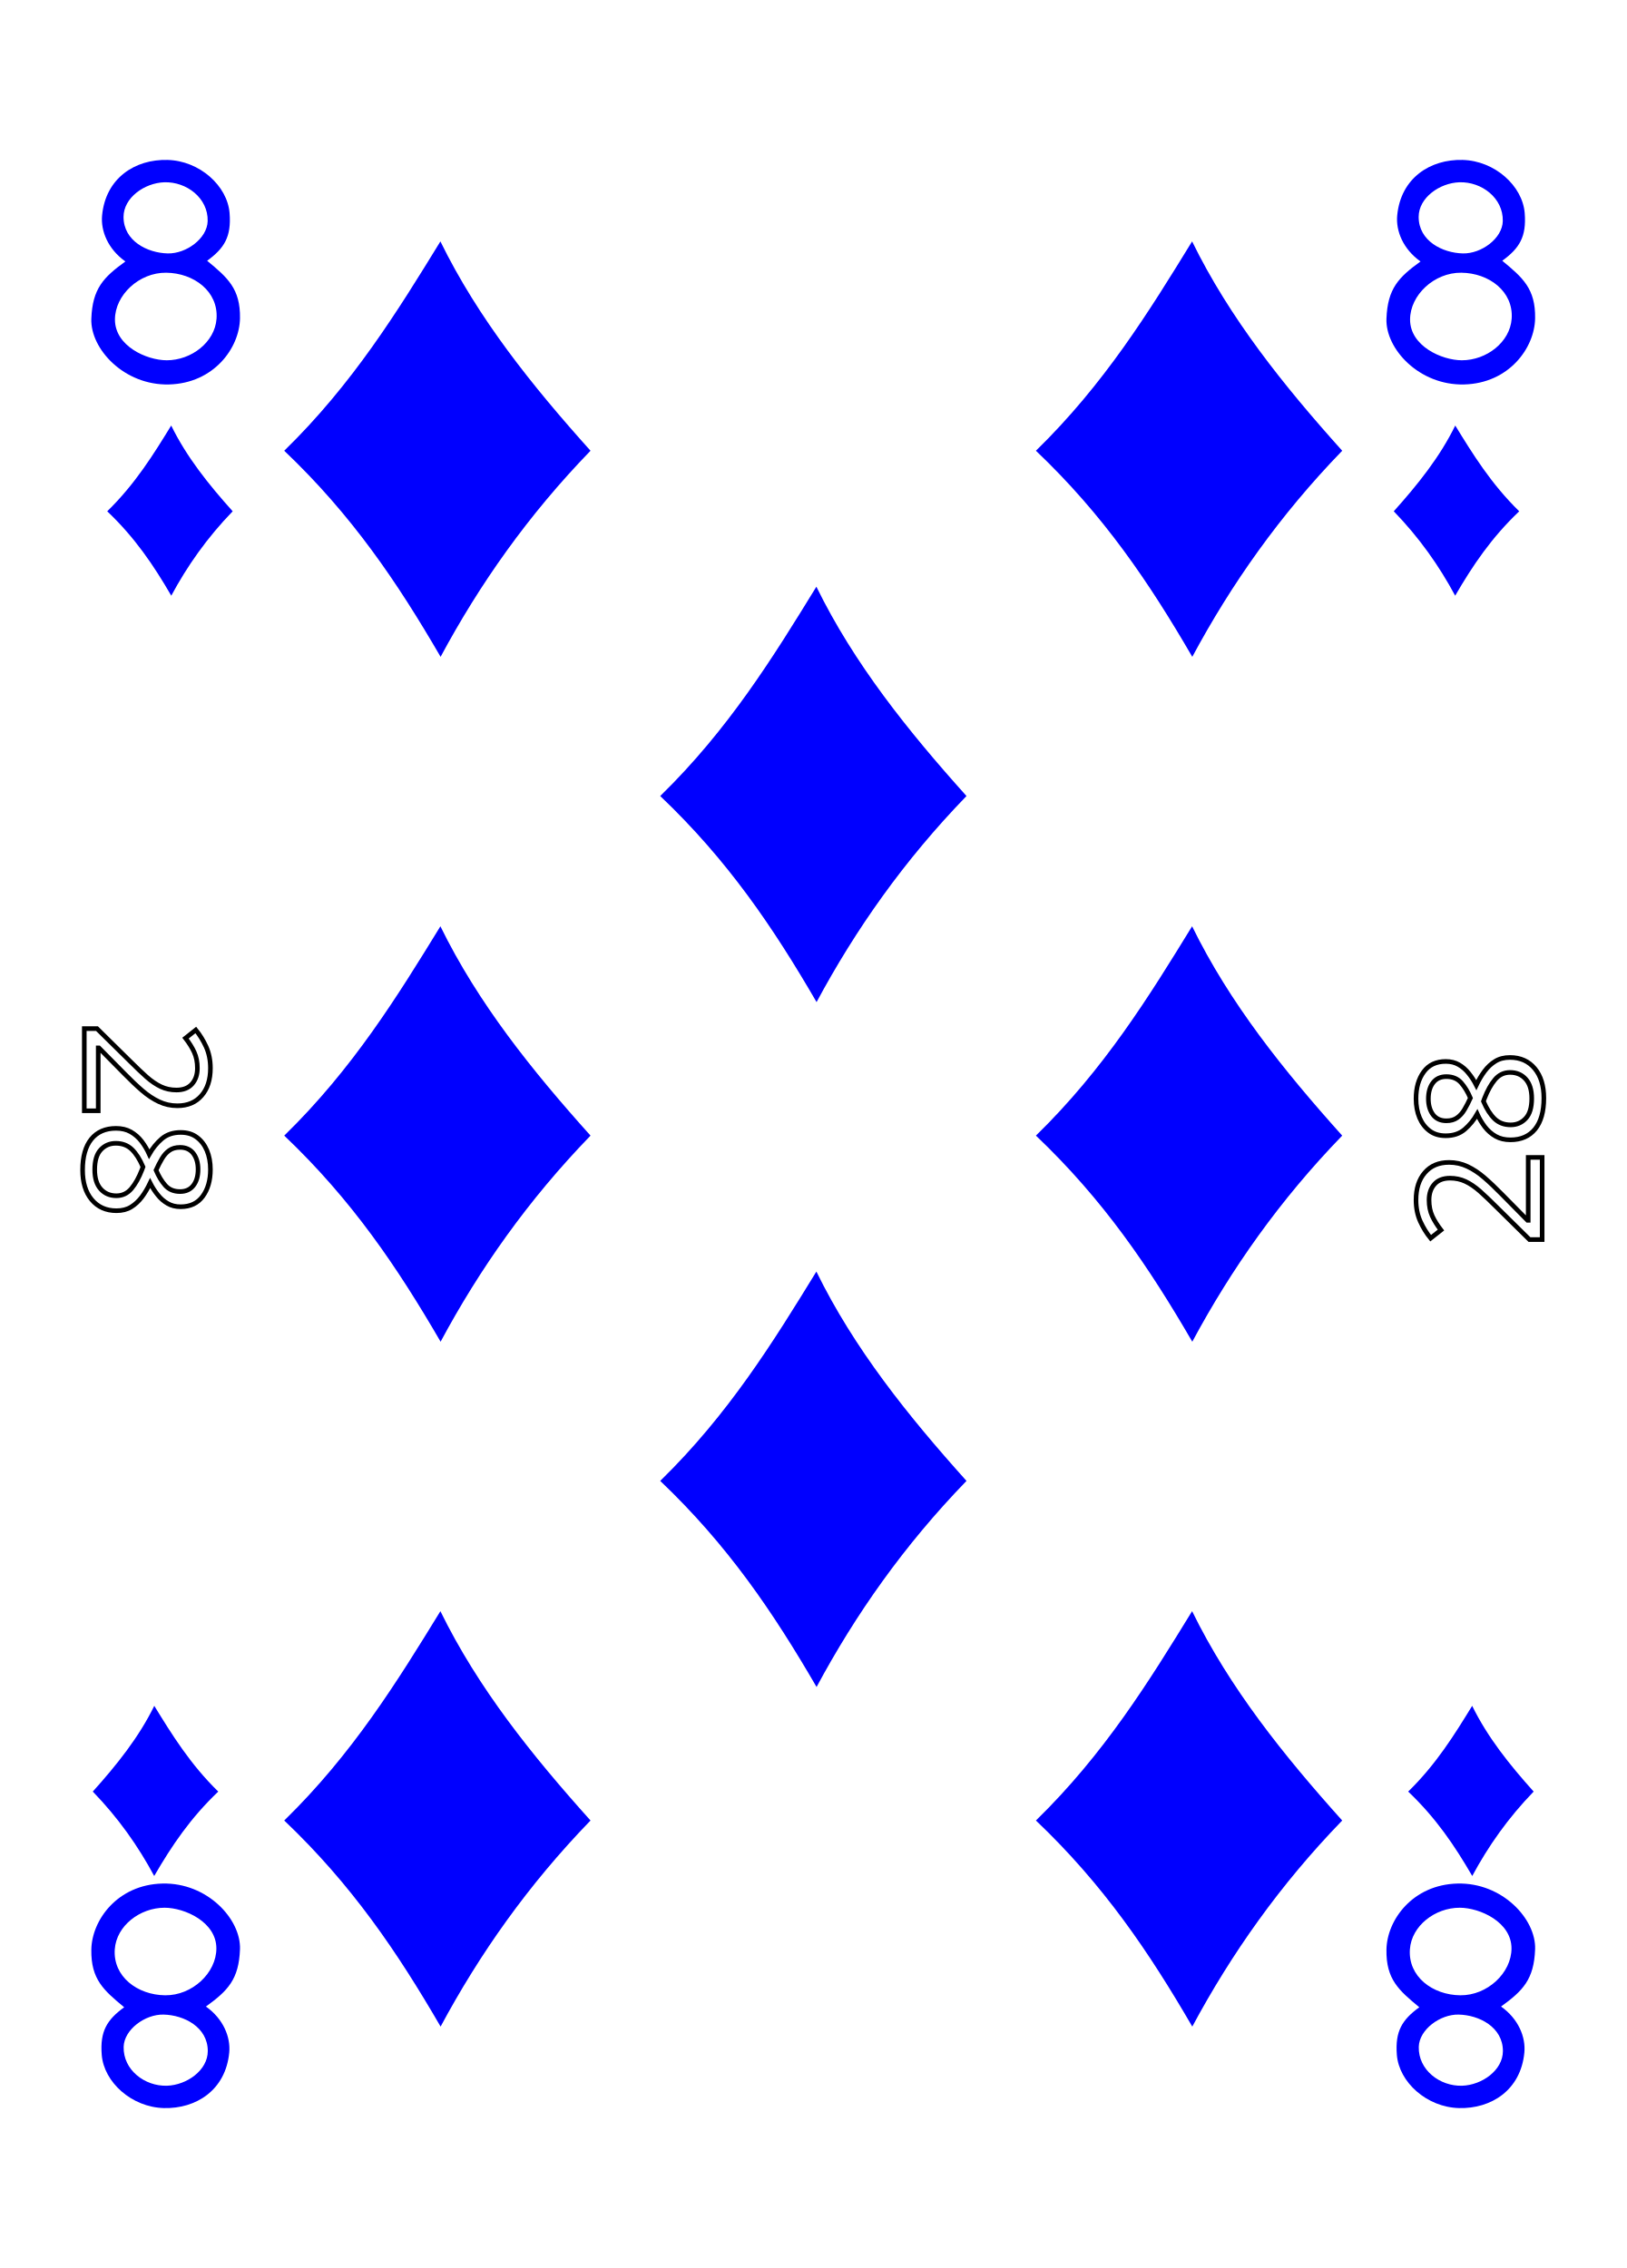
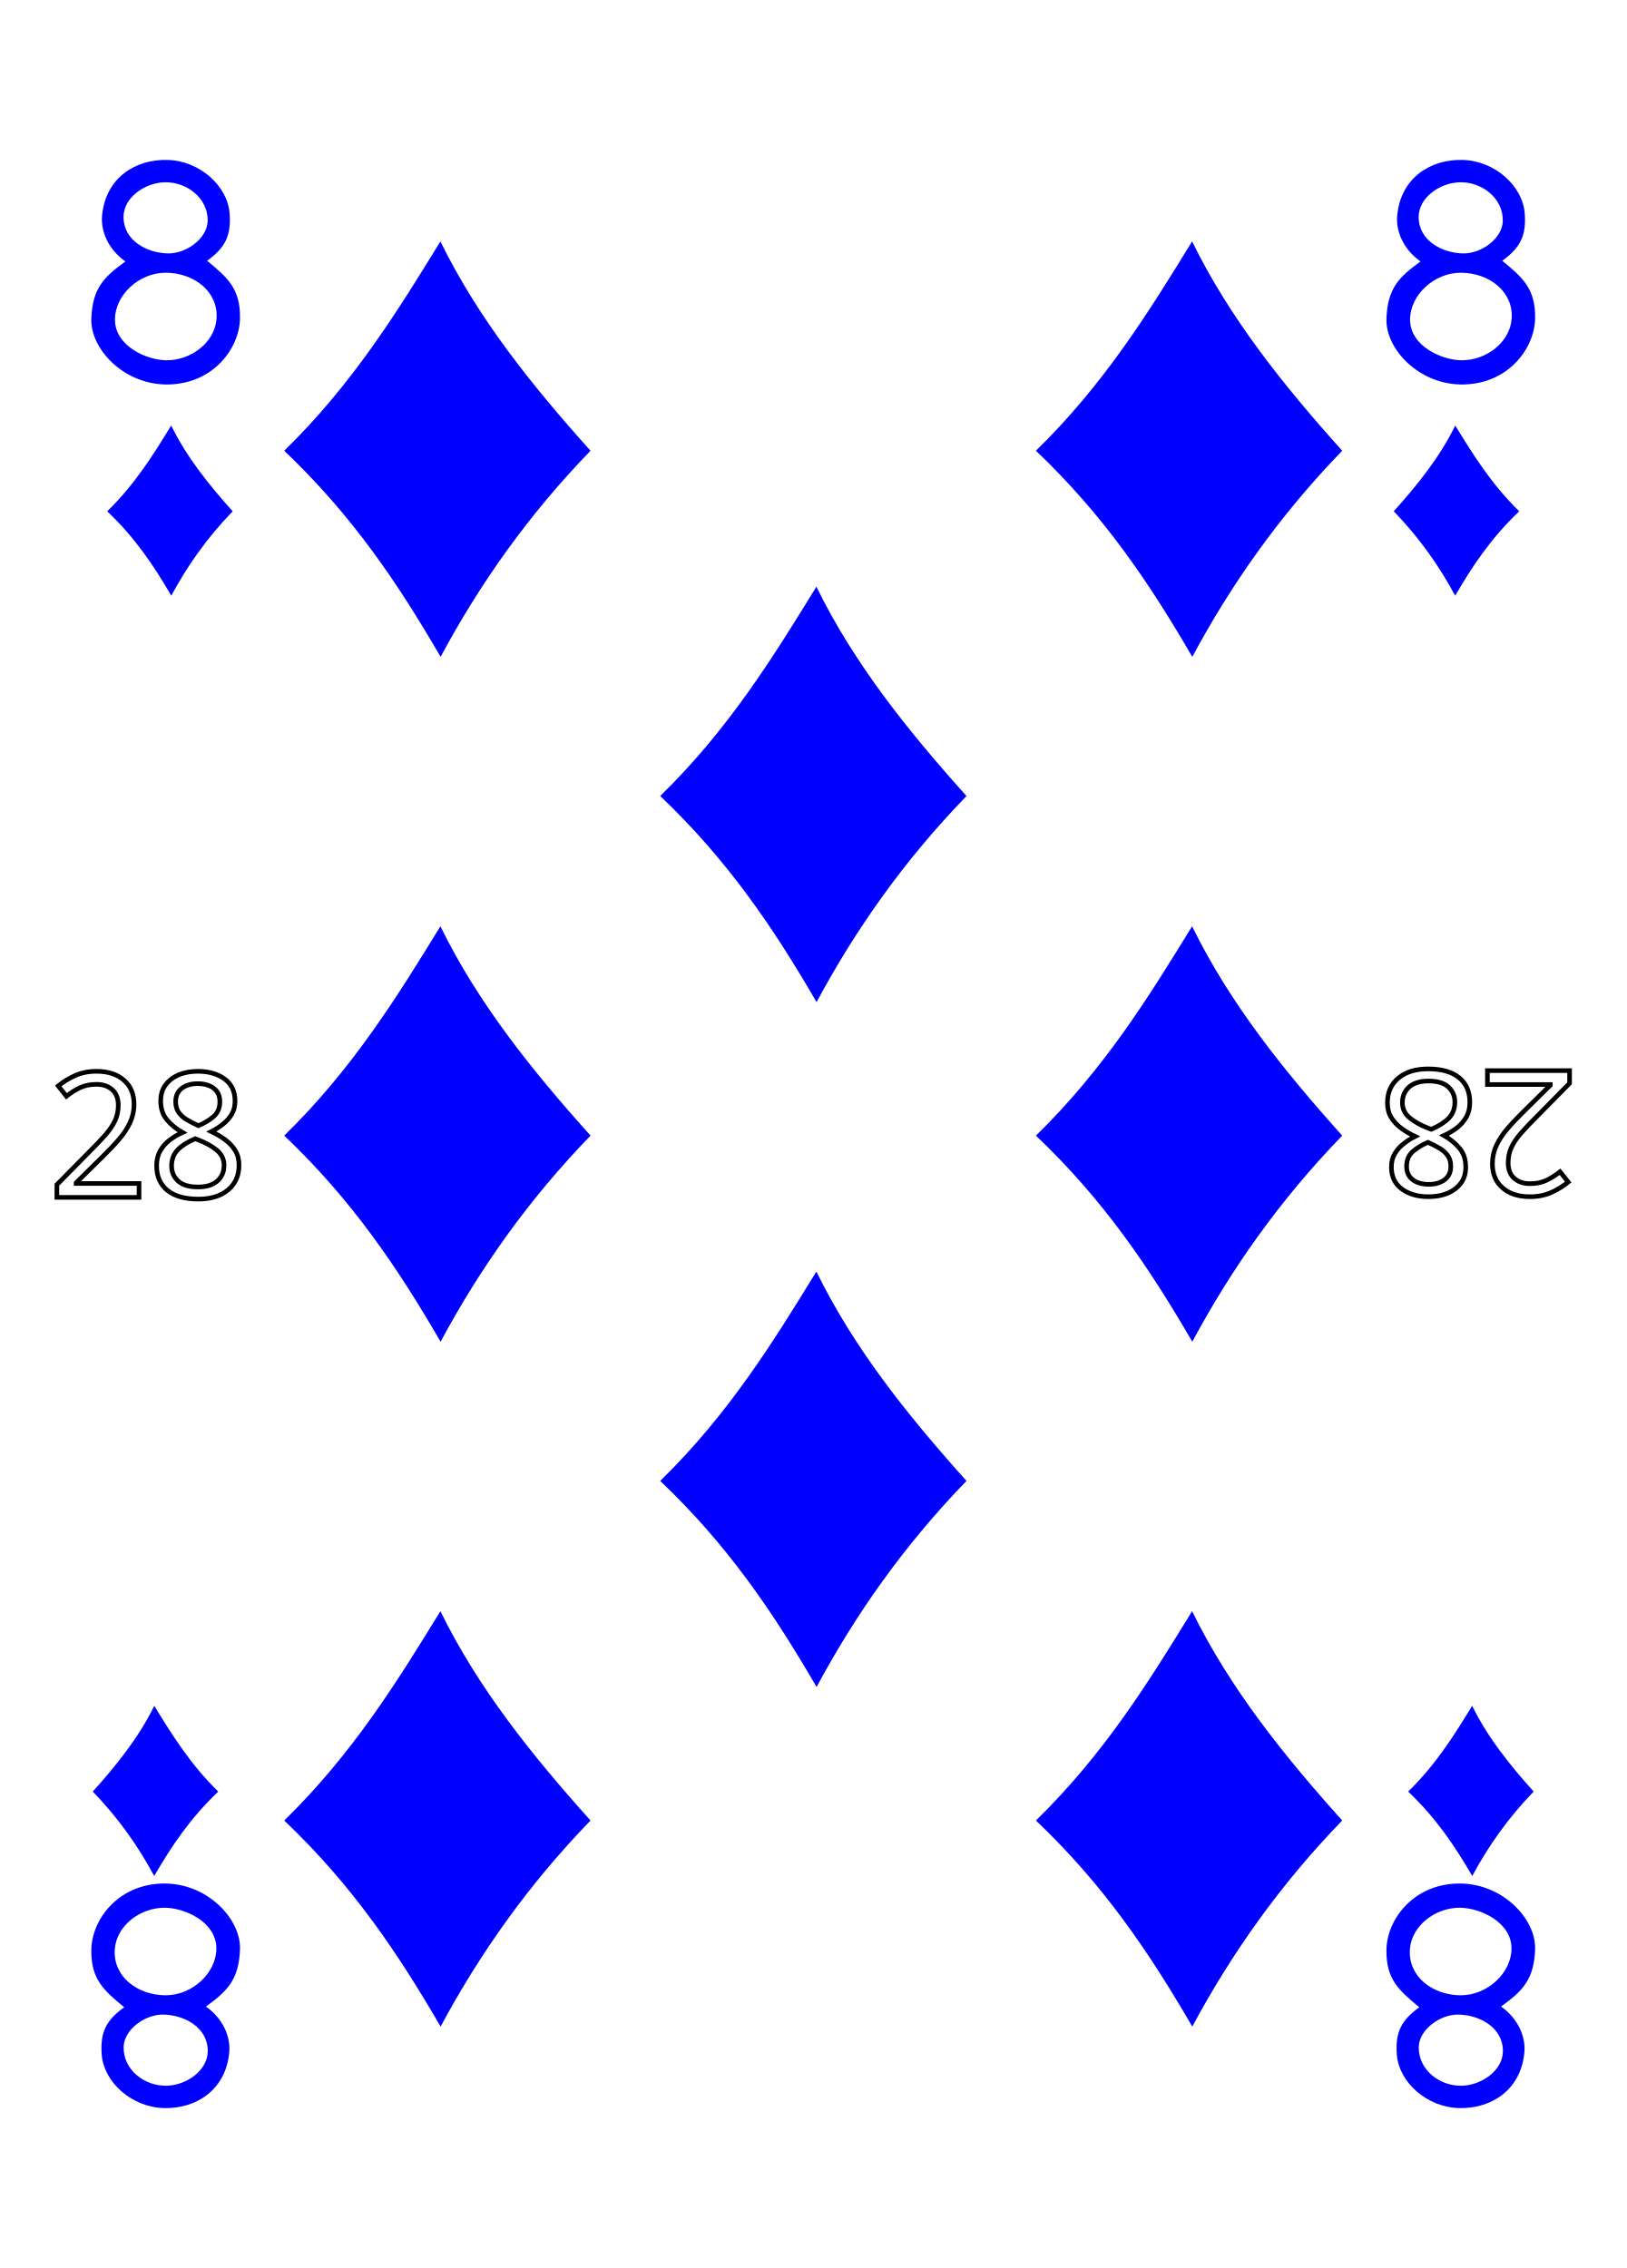
<svg xmlns="http://www.w3.org/2000/svg" xmlns:xlink="http://www.w3.org/1999/xlink" width="224.25" height="312.781" id="svg18947" version="1.1">
  <defs id="defs18949">
    <radialGradient xlink:href="#linearGradient3933" id="radialGradient3939" cx="44.15" cy="208.928" fx="44.15" fy="208.928" r="74.727" gradientTransform="matrix(0.9724199,-0.00350785,0.00204639,0.4092987,3227.78,-373.1903)" gradientUnits="userSpaceOnUse" />
    <linearGradient id="linearGradient3933">
      <stop style="stop-color:#000000;stop-opacity:1;" offset="0" id="stop3935" />
      <stop style="stop-color:#000000;stop-opacity:0;" offset="1" id="stop3937" />
    </linearGradient>
    <linearGradient xlink:href="#linearGradient3006" id="linearGradient3012" x1="81.906" y1="294.384" x2="178.156" y2="294.384" gradientUnits="userSpaceOnUse" gradientTransform="translate(3141.98,-362.7627)" />
    <linearGradient id="linearGradient3006">
      <stop style="stop-color:#ffffff;stop-opacity:1;" offset="0" id="stop3008" />
      <stop id="stop3014" offset="0.377" style="stop-color:#7f7f7f;stop-opacity:1;" />
      <stop style="stop-color:#ffffff;stop-opacity:1;" offset="0.802" id="stop3016" />
      <stop style="stop-color:#cccccc;stop-opacity:1" offset="1" id="stop3010" />
    </linearGradient>
    <linearGradient gradientTransform="translate(3141.98,-483.7627)" xlink:href="#linearGradient3804" id="linearGradient3810" x1="65.224" y1="394.696" x2="156.749" y2="394.696" gradientUnits="userSpaceOnUse" />
    <linearGradient id="linearGradient3804">
      <stop style="stop-color:#000000;stop-opacity:1;" offset="0" id="stop3806" />
      <stop id="stop3812" offset="0.5" style="stop-color:#333333;stop-opacity:1" />
      <stop style="stop-color:#000000;stop-opacity:1;" offset="1" id="stop3808" />
    </linearGradient>
    <radialGradient xlink:href="#linearGradient3024" id="radialGradient3030" cx="114.593" cy="428.493" fx="114.593" fy="428.493" r="43.142" gradientTransform="matrix(0.7913852,4.4166814e-8,0,0.4810074,3167.995,-285.211)" gradientUnits="userSpaceOnUse" />
    <linearGradient id="linearGradient3024">
      <stop id="stop3028" offset="0" style="stop-color:#000000;stop-opacity:1" />
      <stop id="stop3026" offset="1" style="stop-color:#242424;stop-opacity:1;" />
    </linearGradient>
    <linearGradient gradientTransform="translate(3141.98,-483.7627)" xlink:href="#linearGradient3101" id="linearGradient3113" gradientUnits="userSpaceOnUse" x1="145.602" y1="375.926" x2="183.78" y2="390.783" />
    <linearGradient id="linearGradient3101">
      <stop style="stop-color:#000000;stop-opacity:1;" offset="0" id="stop3103" />
      <stop style="stop-color:#000000;stop-opacity:0;" offset="1" id="stop3105" />
    </linearGradient>
    <linearGradient gradientTransform="translate(3141.98,-483.7627)" xlink:href="#linearGradient3101" id="linearGradient3107" x1="113.006" y1="395.661" x2="116.814" y2="405.196" gradientUnits="userSpaceOnUse" />
    <linearGradient xlink:href="#linearGradient3833" id="linearGradient3086" gradientUnits="userSpaceOnUse" gradientTransform="matrix(0.4384643,7.9081918e-4,-6.5324466e-4,0.5308057,573.4294,-3051.191)" x1="-158.781" y1="459.141" x2="-128.625" y2="459.141" />
    <linearGradient id="linearGradient3833">
      <stop style="stop-color:#000000;stop-opacity:1;" offset="0" id="stop3835" />
      <stop id="stop3841" offset="0.5" style="stop-color:#333333;stop-opacity:1" />
      <stop style="stop-color:#000000;stop-opacity:1" offset="1" id="stop3837" />
    </linearGradient>
    <linearGradient xlink:href="#linearGradient3851" id="linearGradient3088" gradientUnits="userSpaceOnUse" gradientTransform="matrix(0.4384643,7.9081918e-4,-6.5324466e-4,0.5308057,640.3105,-3052.331)" x1="-311.312" y1="463.516" x2="-281.156" y2="463.516" />
    <linearGradient id="linearGradient3851">
      <stop style="stop-color:#808080;stop-opacity:1;" offset="0" id="stop3853" />
      <stop id="stop3859" offset="0.5" style="stop-color:#ffffff;stop-opacity:1;" />
      <stop style="stop-color:#808080;stop-opacity:1;" offset="1" id="stop3855" />
    </linearGradient>
  </defs>
  <g transform="translate(-247.874,-381.6862)" id="layer1">
    <g transform="translate(267.498,-14239.627)" id="g11250" style="display:inline">
      <g id="g10365" transform="matrix(0.95,0,0,0.95,4.643296,738.9782)">
        <path style="fill:#0000ff;fill-opacity:1" id="path3377-0" d="m 15.707,14678.418 c 9.921,-9.682 16.436,-20.238 22.667,-30.389 5.464,11.17 13.306,20.942 21.786,30.389 -9.073,9.368 -16.105,19.386 -21.759,29.917 -6.268,-10.795 -12.866,-20.571 -22.694,-29.917 z" />
        <path style="fill:#0000ff;fill-opacity:1" id="path3381-3" d="m 15.707,14777.841 c 9.921,-9.681 16.436,-20.237 22.667,-30.389 5.464,11.17 13.306,20.942 21.786,30.389 -9.073,9.369 -16.105,19.387 -21.759,29.918 -6.268,-10.796 -12.866,-20.572 -22.694,-29.918 z" />
        <path style="fill:#0000ff;fill-opacity:1" id="path3383-8" d="m 15.707,14877.265 c 9.921,-9.682 16.436,-20.238 22.667,-30.389 5.464,11.17 13.306,20.942 21.786,30.389 -9.073,9.368 -16.105,19.386 -21.759,29.917 -6.268,-10.795 -12.866,-20.571 -22.694,-29.917 z" />
        <path style="fill:#0000ff;fill-opacity:1" id="path3385" d="m 70.274,14728.542 c 9.921,-9.682 16.436,-20.238 22.667,-30.389 5.464,11.17 13.306,20.942 21.786,30.389 -9.073,9.368 -16.105,19.386 -21.759,29.918 -6.268,-10.796 -12.866,-20.572 -22.694,-29.918 z" />
        <path style="fill:#0000ff;fill-opacity:1" id="path3389-0" d="m 124.803,14678.418 c 9.921,-9.682 16.436,-20.238 22.667,-30.389 5.464,11.17 13.306,20.942 21.786,30.389 -9.073,9.368 -16.105,19.386 -21.759,29.917 -6.268,-10.795 -12.866,-20.571 -22.694,-29.917 z" />
        <path style="fill:#0000ff;fill-opacity:1" id="path3393-1" d="m 124.803,14777.841 c 9.921,-9.681 16.436,-20.237 22.667,-30.389 5.464,11.17 13.306,20.942 21.786,30.389 -9.073,9.369 -16.105,19.387 -21.759,29.918 -6.268,-10.796 -12.866,-20.572 -22.694,-29.918 z" />
        <path style="fill:#0000ff;fill-opacity:1" id="path3395-2" d="m 124.803,14877.265 c 9.921,-9.682 16.436,-20.238 22.667,-30.389 5.464,11.17 13.306,20.942 21.786,30.389 -9.073,9.368 -16.105,19.386 -21.759,29.917 -6.268,-10.795 -12.866,-20.571 -22.694,-29.917 z" />
        <path style="fill:#0000ff;fill-opacity:1" id="path3471" d="m 70.274,14827.965 c 9.921,-9.681 16.436,-20.237 22.667,-30.389 5.464,11.17 13.306,20.943 21.786,30.389 -9.073,9.369 -16.105,19.387 -21.759,29.918 -6.268,-10.796 -12.866,-20.572 -22.694,-29.918 z" />
      </g>
      <path d="m 174.534,14868.39 c 3.861,-3.768 6.396,-7.875 8.821,-11.826 2.126,4.347 5.178,8.15 8.478,11.826 -3.531,3.645 -6.268,7.544 -8.468,11.642 -2.439,-4.201 -5.007,-8.005 -8.832,-11.642 z" id="path3714" style="fill:#0000ff;fill-opacity:1" />
      <path d="m -4.84,14691.825 c 3.861,-3.768 6.396,-7.876 8.821,-11.827 2.126,4.348 5.178,8.15 8.478,11.827 -3.531,3.646 -6.268,7.544 -8.468,11.642 -2.439,-4.201 -5.007,-8.005 -8.832,-11.642 z" id="path3716" style="fill:#0000ff;fill-opacity:1" />
      <path d="m -7.031,14665.267 c 0.152,-4.157 1.682,-5.718 4.696,-7.895 -2.404,-1.705 -3.418,-4.214 -3.213,-6.352 0.495,-5.175 4.569,-7.764 9.011,-7.651 4.441,0.112 8.269,3.575 8.568,7.336 0.26,3.271 -0.732,4.847 -3.095,6.569 2.805,2.319 4.598,3.848 4.53,7.942 -0.068,4.095 -3.616,8.968 -9.799,9.118 -6.183,0.15 -10.851,-4.911 -10.699,-9.067 z m 17.264,0 c 0.265,-3.764 -3.124,-6.304 -6.948,-6.343 -3.726,-0.04 -7.06,3.084 -7.06,6.464 0,3.63 4.335,5.601 7.135,5.612 3.403,0 6.644,-2.491 6.872,-5.733 z m -1.224,-13.465 c 0.074,-3.17 -2.904,-5.443 -5.974,-5.351 -2.732,0.09 -5.625,2.129 -5.626,4.779 0,3.316 3.289,4.97 6.096,5.033 2.546,0.06 5.449,-2.066 5.504,-4.461 z" id="path7112-5" style="fill:#0000ff;fill-opacity:1;display:inline" />
      <path d="m 192.033,14890.141 c -0.152,4.156 -1.682,5.718 -4.696,7.894 2.404,1.706 3.418,4.215 3.213,6.353 -0.495,5.175 -4.569,7.764 -9.011,7.651 -4.441,-0.113 -8.269,-3.576 -8.568,-7.336 -0.26,-3.271 0.732,-4.847 3.095,-6.569 -2.805,-2.319 -4.598,-3.848 -4.53,-7.942 0.068,-4.095 3.615,-8.968 9.799,-9.118 6.183,-0.15 10.851,4.911 10.699,9.067 z m -17.264,-0 c -0.265,3.764 3.124,6.303 6.948,6.343 3.726,0.04 7.06,-3.085 7.06,-6.464 0,-3.63 -4.335,-5.601 -7.135,-5.612 -3.403,-0 -6.644,2.491 -6.872,5.733 z m 1.224,13.464 c -0.074,3.171 2.904,5.444 5.974,5.352 2.732,-0.09 5.625,-2.129 5.626,-4.779 0,-3.316 -3.289,-4.97 -6.096,-5.033 -2.546,-0.06 -5.449,2.066 -5.505,4.46 z" id="path7128-0" style="fill:#0000ff;fill-opacity:1;display:inline" />
      <path d="m 10.468,14868.39 c -3.861,-3.768 -6.396,-7.875 -8.821,-11.826 -2.126,4.347 -5.178,8.15 -8.478,11.826 3.531,3.645 6.268,7.544 8.468,11.642 2.439,-4.201 5.007,-8.005 8.832,-11.642 z" id="path3714-3" style="fill:#0000ff;fill-opacity:1" />
      <path d="m 189.843,14691.825 c -3.861,-3.768 -6.396,-7.876 -8.821,-11.827 -2.126,4.348 -5.178,8.15 -8.478,11.827 3.531,3.646 6.267,7.544 8.468,11.642 2.439,-4.201 5.007,-8.005 8.832,-11.642 z" id="path3716-8" style="fill:#0000ff;fill-opacity:1" />
      <path d="m 171.537,14665.267 c 0.152,-4.157 1.682,-5.718 4.696,-7.895 -2.404,-1.705 -3.418,-4.214 -3.213,-6.352 0.495,-5.175 4.569,-7.764 9.011,-7.651 4.441,0.112 8.269,3.575 8.568,7.336 0.26,3.271 -0.732,4.847 -3.095,6.569 2.805,2.319 4.598,3.848 4.53,7.942 -0.068,4.095 -3.615,8.968 -9.799,9.118 -6.183,0.15 -10.851,-4.911 -10.699,-9.067 z m 17.264,0 c 0.265,-3.764 -3.124,-6.304 -6.948,-6.343 -3.726,-0.04 -7.06,3.084 -7.06,6.464 0,3.63 4.335,5.601 7.135,5.612 3.403,0 6.644,-2.491 6.872,-5.733 z m -1.224,-13.465 c 0.074,-3.17 -2.904,-5.443 -5.974,-5.351 -2.732,0.09 -5.625,2.129 -5.626,4.779 0,3.316 3.289,4.97 6.096,5.033 2.546,0.06 5.449,-2.066 5.505,-4.461 z" id="path7112-5-3" style="fill:#0000ff;fill-opacity:1;display:inline" />
      <path d="m 13.465,14890.141 c -0.152,4.156 -1.682,5.718 -4.696,7.894 2.404,1.706 3.418,4.215 3.213,6.353 -0.495,5.175 -4.569,7.764 -9.011,7.651 -4.441,-0.113 -8.269,-3.576 -8.568,-7.336 -0.26,-3.271 0.732,-4.847 3.095,-6.569 -2.805,-2.319 -4.598,-3.848 -4.53,-7.942 0.068,-4.095 3.615,-8.968 9.799,-9.118 6.183,-0.15 10.851,4.911 10.699,9.067 z m -17.264,-0 c -0.265,3.764 3.124,6.303 6.948,6.343 3.726,0.04 7.06,-3.085 7.06,-6.464 0,-3.63 -4.335,-5.601 -7.135,-5.612 -3.403,-0 -6.644,2.491 -6.872,5.733 z m 1.224,13.464 c -0.074,3.171 2.904,5.444 5.974,5.352 2.732,-0.09 5.625,-2.129 5.626,-4.779 0,-3.316 -3.289,-4.97 -6.096,-5.033 -2.546,-0.06 -5.449,2.066 -5.505,4.46 z" id="path7128-0-7" style="fill:#0000ff;fill-opacity:1;display:inline" />
    </g>
-     <text id="text70860-7" y="-259.495" x="522.387" style="font-size:24.02px;font-style:normal;font-variant:normal;font-weight:normal;font-stretch:normal;text-align:start;line-height:125%;letter-spacing:0px;word-spacing:0px;writing-mode:lr-tb;text-anchor:start;fill:none;stroke:#000000;stroke-width:0.636;stroke-opacity:1;font-family:Card Characters;-inkscape-font-specification:Card Characters" xml:space="preserve" transform="matrix(0,1,-1,0,0,0)">
-       <tspan id="tspan10010" x="522.387" y="-259.495" style="stroke-width:0.636">28</tspan>
+     <text id="text70860-7" y="546.82" x="254.559" style="font-style:normal;font-variant:normal;font-weight:normal;font-stretch:normal;font-size:24.02px;line-height:125%;font-family:'Card Characters';-inkscape-font-specification:'Card Characters';text-align:start;letter-spacing:0px;word-spacing:0px;writing-mode:lr-tb;text-anchor:start;fill:none;stroke:#000000;stroke-width:0.636;stroke-opacity:1" xml:space="preserve">
+       <tspan id="tspan10010" x="254.559" y="546.82" style="stroke-width:0.636">28</tspan>
    </text>
-     <use x="0" y="0" xlink:href="#text70860-7" id="use50627" transform="matrix(-1,0,0,-1,719.9981,1076.178)" width="224.25" height="312.781" />
+     <use x="0" y="0" xlink:href="#text70860-7" id="use50627" transform="matrix(-1,0,0,-1,719.9981,1076.154)" width="224.25" height="312.781" />
  </g>
</svg>
